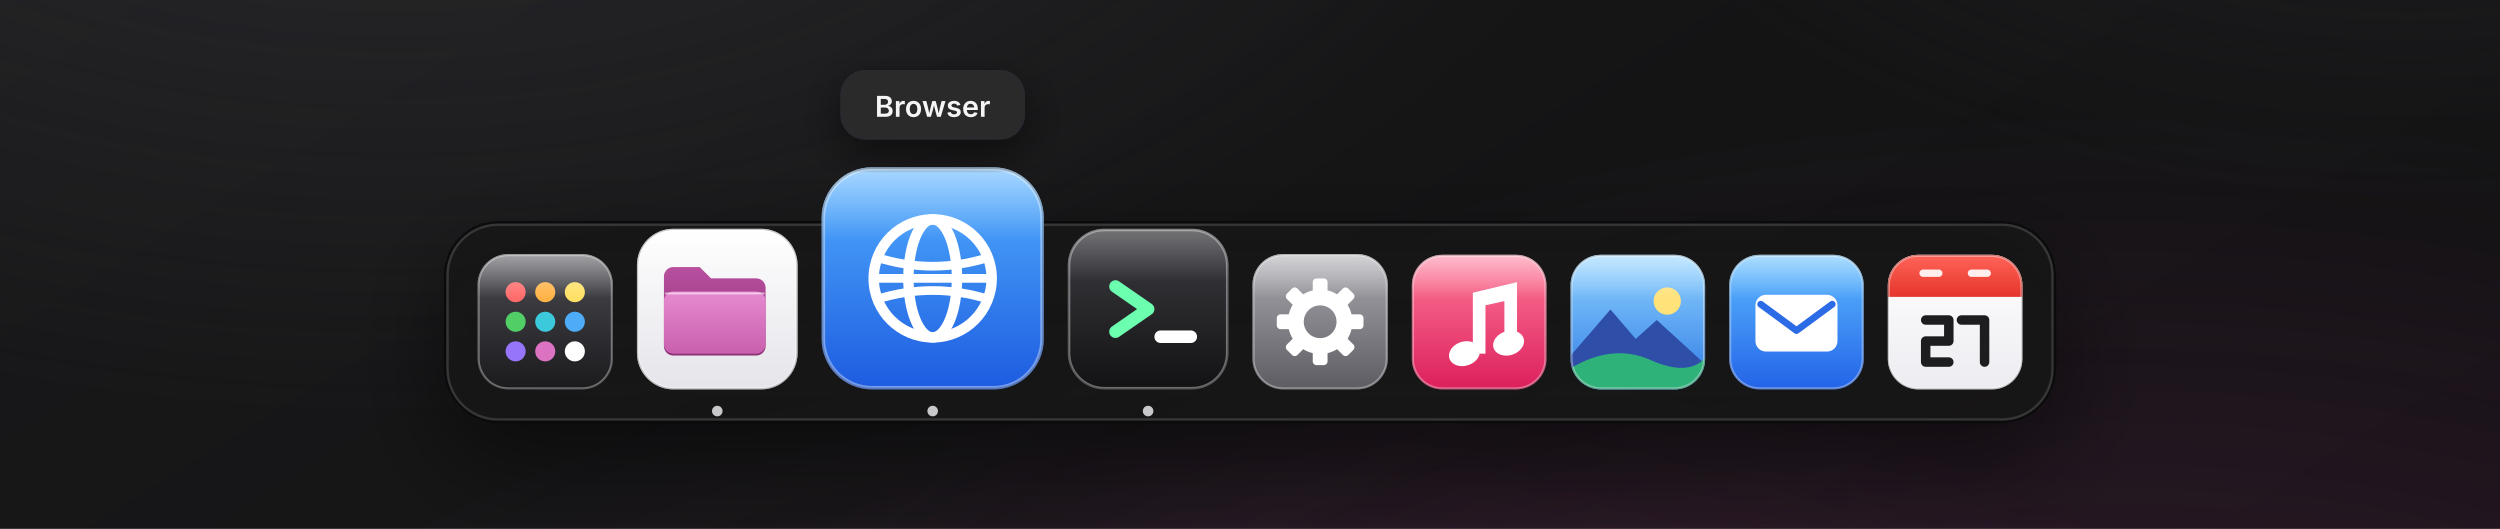
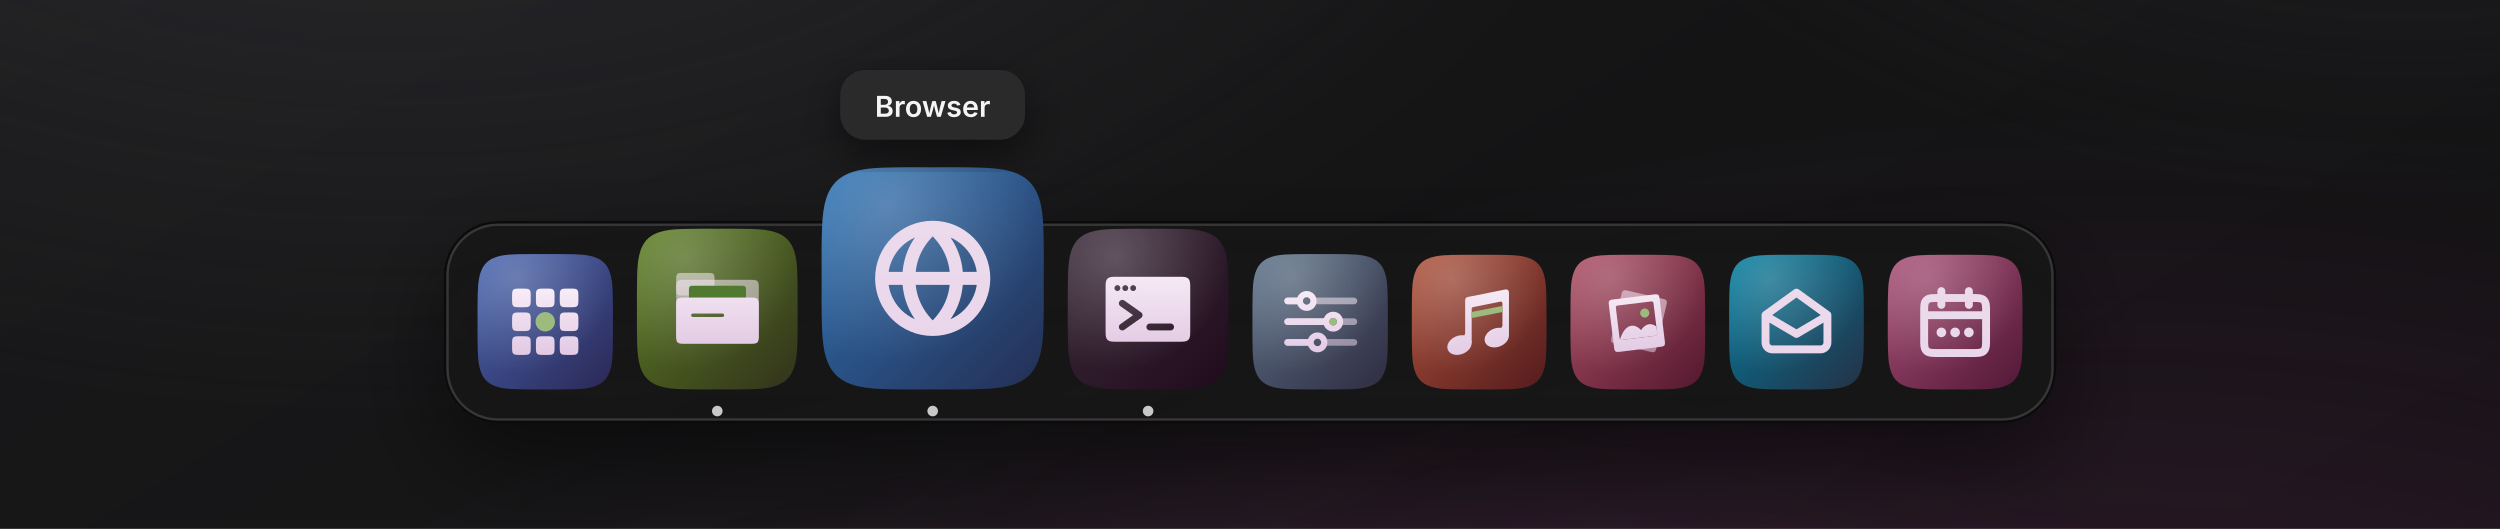
<svg xmlns="http://www.w3.org/2000/svg" width="1040" height="220" viewBox="0 0 1040 220" font-family="Inter, 'Segoe UI', system-ui, sans-serif">
  <defs>
    <filter id="e1" x="-40%" y="-40%" width="180%" height="190%">
      <feDropShadow dx="0" dy="1" stdDeviation="1.5" flood-color="#000000" flood-opacity="0.4" />
    </filter>
    <filter id="e2" x="-40%" y="-40%" width="180%" height="190%">
      <feDropShadow dx="0" dy="6" stdDeviation="9" flood-color="#000000" flood-opacity="0.5" />
    </filter>
    <filter id="e3" x="-40%" y="-40%" width="180%" height="190%">
      <feDropShadow dx="0" dy="16" stdDeviation="20" flood-color="#000000" flood-opacity="0.6" />
    </filter>
    <clipPath id="all">
      <rect width="1040" height="220" rx="0" />
    </clipPath>
  </defs>
  <svg x="0" y="0" width="1040" height="220" viewBox="0 0 1920 1200" preserveAspectRatio="xMidYMid slice">
    <defs>
      <linearGradient id="i1base" x1="0" y1="0" x2="1" y2="1">
        <stop offset="0" stop-color="#1B1B1D" />
        <stop offset="0.55" stop-color="#141415" />
        <stop offset="1" stop-color="#0F0F10" />
      </linearGradient>
      <radialGradient id="i1a" cx="0.16" cy="0.08" r="0.52">
        <stop offset="0" stop-color="#3A3A3F" stop-opacity="0.6" />
        <stop offset="1" stop-color="#3A3A3F" stop-opacity="0" />
      </radialGradient>
      <radialGradient id="i1b" cx="0.84" cy="1.02" r="0.62">
        <stop offset="0" stop-color="#8C3274" stop-opacity="0.34" />
        <stop offset="1" stop-color="#8C3274" stop-opacity="0" />
      </radialGradient>
      <radialGradient id="i1c" cx="0.5" cy="1.06" r="0.52">
        <stop offset="0" stop-color="#B84F9F" stop-opacity="0.18" />
        <stop offset="1" stop-color="#B84F9F" stop-opacity="0" />
      </radialGradient>
      <radialGradient id="i1d" cx="0.96" cy="0.1" r="0.36">
        <stop offset="0" stop-color="#2A2A2E" stop-opacity="0.7" />
        <stop offset="1" stop-color="#2A2A2E" stop-opacity="0" />
      </radialGradient>
    </defs>
    <rect width="1920" height="1200" fill="url(#i1base)" />
    <rect width="1920" height="1200" fill="url(#i1a)" />
    <rect width="1920" height="1200" fill="url(#i1b)" />
    <rect width="1920" height="1200" fill="url(#i1c)" />
    <rect width="1920" height="1200" fill="url(#i1d)" />
  </svg>
  <g filter="url(#e3)">
    <rect x="184.67" y="92" width="670.66" height="84" rx="22" fill="#1A1A1B" fill-opacity="0.8" />
  </g>
  <rect x="185.17" y="92.5" width="669.66" height="83" rx="22" fill="none" stroke="#000000" stroke-width="1" stroke-opacity="0.5" />
  <rect x="186.17" y="93.5" width="667.66" height="81" rx="21" fill="none" stroke="#FFFFFF" stroke-width="1" stroke-opacity="0.14" />
-   <svg x="198.67" y="105.7" width="56.3" height="56.3" viewBox="0 0 128 128">
-     <defs>
-       <linearGradient id="i2g" x1="0" y1="0" x2="0" y2="1">
-         <stop offset="0" stop-color="#4a4a50" />
-         <stop offset="1" stop-color="#1b1b1e" />
-       </linearGradient>
-       <linearGradient id="i2gl" x1="0" y1="0" x2="0" y2="1">
-         <stop offset="0" stop-color="#fff" stop-opacity="0.5" />
-         <stop offset="0.55" stop-color="#fff" stop-opacity="0" />
-       </linearGradient>
-       <clipPath id="i2c">
-         <rect width="128" height="128" rx="29" />
-       </clipPath>
-     </defs>
-     <rect width="128" height="128" rx="29" fill="url(#i2g)" />
-     <g clip-path="url(#i2c)">
-       <circle cx="36" cy="36" r="9.5" fill="#ff6b6b" />
-       <circle cx="64" cy="36" r="9.5" fill="#ffb347" />
-       <circle cx="92" cy="36" r="9.5" fill="#ffe066" />
-       <circle cx="36" cy="64" r="9.5" fill="#51cf66" />
-       <circle cx="64" cy="64" r="9.5" fill="#3bc9db" />
-       <circle cx="92" cy="64" r="9.5" fill="#4dabf7" />
-       <circle cx="36" cy="92" r="9.5" fill="#9775fa" />
-       <circle cx="64" cy="92" r="9.5" fill="#dc73c2" />
-       <circle cx="92" cy="92" r="9.5" fill="#ffffff" />
-       <rect width="128" height="76" fill="url(#i2gl)" />
-     </g>
-     <rect x="1" y="1" width="126" height="126" rx="28" fill="none" stroke="#fff" stroke-opacity=".38" stroke-width="2" />
-     <rect x=".5" y=".5" width="127" height="127" rx="28.5" fill="none" stroke="#000" stroke-opacity=".22" />
-   </svg>
-   <svg x="264.97" y="95.17" width="66.83" height="66.83" viewBox="0 0 128 128">
-     <defs>
-       <linearGradient id="i3g" x1="0" y1="0" x2="0" y2="1">
-         <stop offset="0" stop-color="#ffffff" />
-         <stop offset="1" stop-color="#e4e4ea" />
-       </linearGradient>
-       <linearGradient id="i3gl" x1="0" y1="0" x2="0" y2="1">
-         <stop offset="0" stop-color="#fff" stop-opacity="0.0" />
-         <stop offset="0.55" stop-color="#fff" stop-opacity="0" />
-       </linearGradient>
-       <clipPath id="i3c">
-         <rect width="128" height="128" rx="29" />
-       </clipPath>
-     </defs>
-     <rect width="128" height="128" rx="29" fill="url(#i3g)" />
-     <g clip-path="url(#i3c)">
-       <g transform="translate(14 17) scale(1.5)">
-         <defs>
-           <linearGradient id="i3fb" x1="0" y1="0" x2="0" y2="1">
-             <stop offset="0" stop-color="#b84f9f" />
-             <stop offset="1" stop-color="#8c3274" />
-           </linearGradient>
-           <linearGradient id="i3ff" x1="0" y1="0" x2="0" y2="1">
-             <stop offset="0" stop-color="#e58bd0" />
-             <stop offset="1" stop-color="#c95fae" />
-           </linearGradient>
-         </defs>
-         <path d="M5 14a5 5 0 0 1 5-5h14l6 6h24a5 5 0 0 1 5 5v31a5 5 0 0 1-5 5H10a5 5 0 0 1-5-5z" fill="url(#i3fb)" />
-         <rect x="5" y="22" width="54" height="33" rx="5" fill="url(#i3ff)" />
-         <rect x="5.5" y="22.5" width="53" height="1" fill="#fff" opacity=".55" />
-       </g>
-       <rect width="128" height="76" fill="url(#i3gl)" />
-     </g>
-     <rect x="1" y="1" width="126" height="126" rx="28" fill="none" stroke="#fff" stroke-opacity=".38" stroke-width="2" />
-     <rect x=".5" y=".5" width="127" height="127" rx="28.5" fill="none" stroke="#000" stroke-opacity=".22" />
+   <svg x="198.67" y="105.7" width="56.3" height="56.3" viewBox="0 0 1024 1024">
+     <defs>
+       <linearGradient id="i2launcher-bg" x1="0" y1="0" x2="1" y2="1">
+         <stop offset="0" stop-color="#4765B0" />
+         <stop offset="1" stop-color="#2B2856" />
+       </linearGradient>
+       <radialGradient id="i2launcher-hl" cx=".3" cy=".18" r=".7">
+         <stop offset="0" stop-color="#fff" stop-opacity="0.22" />
+         <stop offset="1" stop-color="#fff" stop-opacity="0" />
+       </radialGradient>
+       <linearGradient id="i2launcher-lg" gradientUnits="userSpaceOnUse" x1="0" y1="-110" x2="0" y2="110">
+         <stop offset="0" stop-color="#FBF3FA" />
+         <stop offset="1" stop-color="#DEC3E0" />
+       </linearGradient>
+     </defs>
+     <path d="M1024 512C1024 579.02 1025.04 646.18 1022.76 723.56C1020.48 800.95 1016.07 899.38 957.72 957.72C899.38 1016.07 800.95 1020.48 723.56 1022.76C646.18 1025.04 579.02 1024 512 1024C444.98 1024 377.82 1025.04 300.44 1022.76C223.05 1020.48 124.62 1016.07 66.28 957.72C7.93 899.38 3.52 800.95 1.24 723.56C-1.04 646.18 0 579.02 0 512C0 444.98 -1.04 377.82 1.24 300.44C3.52 223.05 7.93 124.62 66.28 66.28C124.62 7.93 223.05 3.52 300.44 1.24C377.82 -1.04 444.98 0 512 0C579.02 0 646.18 -1.04 723.56 1.24C800.95 3.52 899.38 7.93 957.72 66.28C1016.07 124.62 1020.48 223.05 1022.76 300.44C1025.04 377.82 1024 444.98 1024 512Z" fill="url(#i2launcher-bg)" />
+     <path d="M1024 512C1024 579.02 1025.04 646.18 1022.76 723.56C1020.48 800.95 1016.07 899.38 957.72 957.72C899.38 1016.07 800.95 1020.48 723.56 1022.76C646.18 1025.04 579.02 1024 512 1024C444.98 1024 377.82 1025.04 300.44 1022.76C223.05 1020.48 124.62 1016.07 66.28 957.72C7.93 899.38 3.52 800.95 1.24 723.56C-1.04 646.18 0 579.02 0 512C0 444.98 -1.04 377.82 1.24 300.44C3.52 223.05 7.93 124.62 66.28 66.28C124.62 7.93 223.05 3.52 300.44 1.24C377.82 -1.04 444.98 0 512 0C579.02 0 646.18 -1.04 723.56 1.24C800.95 3.52 899.38 7.93 957.72 66.28C1016.07 124.62 1020.48 223.05 1022.76 300.44C1025.04 377.82 1024 444.98 1024 512Z" fill="url(#i2launcher-hl)" />
+     <g>
+       <g transform="translate(512 512) scale(3.13636) translate(0 0)">
+         <path d="M-35 -57.5C-35 -54.55 -34.95 -51.6 -35.05 -48.2C-35.15 -44.8 -35.35 -40.48 -37.91 -37.91C-40.48 -35.35 -44.8 -35.15 -48.2 -35.05C-51.6 -34.95 -54.55 -35 -57.5 -35C-60.45 -35 -63.4 -34.95 -66.8 -35.05C-70.2 -35.15 -74.52 -35.35 -77.09 -37.91C-79.65 -40.48 -79.85 -44.8 -79.95 -48.2C-80.05 -51.6 -80 -54.55 -80 -57.5C-80 -60.45 -80.05 -63.4 -79.95 -66.8C-79.85 -70.2 -79.65 -74.52 -77.09 -77.09C-74.52 -79.65 -70.2 -79.85 -66.8 -79.95C-63.4 -80.05 -60.45 -80 -57.5 -80C-54.55 -80 -51.6 -80.05 -48.2 -79.95C-44.8 -79.85 -40.48 -79.65 -37.91 -77.09C-35.35 -74.52 -35.15 -70.2 -35.05 -66.8C-34.95 -63.4 -35 -60.45 -35 -57.5ZM22.5 -57.5C22.5 -54.55 22.55 -51.6 22.45 -48.2C22.35 -44.8 22.15 -40.48 19.59 -37.91C17.02 -35.35 12.7 -35.15 9.3 -35.05C5.9 -34.95 2.95 -35 0 -35C-2.95 -35 -5.9 -34.95 -9.3 -35.05C-12.7 -35.15 -17.02 -35.35 -19.59 -37.91C-22.15 -40.48 -22.35 -44.8 -22.45 -48.2C-22.55 -51.6 -22.5 -54.55 -22.5 -57.5C-22.5 -60.45 -22.55 -63.4 -22.45 -66.8C-22.35 -70.2 -22.15 -74.52 -19.59 -77.09C-17.02 -79.65 -12.7 -79.85 -9.3 -79.95C-5.9 -80.05 -2.95 -80 0 -80C2.95 -80 5.9 -80.05 9.3 -79.95C12.7 -79.85 17.02 -79.65 19.59 -77.09C22.15 -74.52 22.35 -70.2 22.45 -66.8C22.55 -63.4 22.5 -60.45 22.5 -57.5ZM80 -57.5C80 -54.55 80.05 -51.6 79.95 -48.2C79.85 -44.8 79.65 -40.48 77.09 -37.91C74.52 -35.35 70.2 -35.15 66.8 -35.05C63.4 -34.95 60.45 -35 57.5 -35C54.55 -35 51.6 -34.95 48.2 -35.05C44.8 -35.15 40.48 -35.35 37.91 -37.91C35.35 -40.48 35.15 -44.8 35.05 -48.2C34.95 -51.6 35 -54.55 35 -57.5C35 -60.45 34.95 -63.4 35.05 -66.8C35.15 -70.2 35.35 -74.52 37.91 -77.09C40.48 -79.65 44.8 -79.85 48.2 -79.95C51.6 -80.05 54.55 -80 57.5 -80C60.45 -80 63.4 -80.05 66.8 -79.95C70.2 -79.85 74.52 -79.65 77.09 -77.09C79.65 -74.52 79.85 -70.2 79.95 -66.8C80.05 -63.4 80 -60.45 80 -57.5ZM-35 0C-35 2.95 -34.95 5.9 -35.05 9.3C-35.15 12.7 -35.35 17.02 -37.91 19.59C-40.48 22.15 -44.8 22.35 -48.2 22.45C-51.6 22.55 -54.55 22.5 -57.5 22.5C-60.45 22.5 -63.4 22.55 -66.8 22.45C-70.2 22.35 -74.52 22.15 -77.09 19.59C-79.65 17.02 -79.85 12.7 -79.95 9.3C-80.05 5.9 -80 2.95 -80 0C-80 -2.95 -80.05 -5.9 -79.95 -9.3C-79.85 -12.7 -79.65 -17.02 -77.09 -19.59C-74.52 -22.15 -70.2 -22.35 -66.8 -22.45C-63.4 -22.55 -60.45 -22.5 -57.5 -22.5C-54.55 -22.5 -51.6 -22.55 -48.2 -22.45C-44.8 -22.35 -40.48 -22.15 -37.91 -19.59C-35.35 -17.02 -35.15 -12.7 -35.05 -9.3C-34.95 -5.9 -35 -2.95 -35 0ZM80 0C80 2.95 80.05 5.9 79.95 9.3C79.85 12.7 79.65 17.02 77.09 19.59C74.52 22.15 70.2 22.35 66.8 22.45C63.4 22.55 60.45 22.5 57.5 22.5C54.55 22.5 51.6 22.55 48.2 22.45C44.8 22.35 40.48 22.15 37.91 19.59C35.35 17.02 35.15 12.7 35.05 9.3C34.95 5.9 35 2.95 35 0C35 -2.95 34.95 -5.9 35.05 -9.3C35.15 -12.7 35.35 -17.02 37.91 -19.59C40.48 -22.15 44.8 -22.35 48.2 -22.45C51.6 -22.55 54.55 -22.5 57.5 -22.5C60.45 -22.5 63.4 -22.55 66.8 -22.45C70.2 -22.35 74.52 -22.15 77.09 -19.59C79.65 -17.02 79.85 -12.7 79.95 -9.3C80.05 -5.9 80 -2.95 80 0ZM-35 57.5C-35 60.45 -34.95 63.4 -35.05 66.8C-35.15 70.2 -35.35 74.52 -37.91 77.09C-40.48 79.65 -44.8 79.85 -48.2 79.95C-51.6 80.05 -54.55 80 -57.5 80C-60.45 80 -63.4 80.05 -66.8 79.95C-70.2 79.85 -74.52 79.65 -77.09 77.09C-79.65 74.52 -79.85 70.2 -79.95 66.8C-80.05 63.4 -80 60.45 -80 57.5C-80 54.55 -80.05 51.6 -79.95 48.2C-79.85 44.8 -79.65 40.48 -77.09 37.91C-74.52 35.35 -70.2 35.15 -66.8 35.05C-63.4 34.95 -60.45 35 -57.5 35C-54.55 35 -51.6 34.95 -48.2 35.05C-44.8 35.15 -40.48 35.35 -37.91 37.91C-35.35 40.48 -35.15 44.8 -35.05 48.2C-34.95 51.6 -35 54.55 -35 57.5ZM22.5 57.5C22.5 60.45 22.55 63.4 22.45 66.8C22.35 70.2 22.15 74.52 19.59 77.09C17.02 79.65 12.7 79.85 9.3 79.95C5.9 80.05 2.95 80 0 80C-2.95 80 -5.9 80.05 -9.3 79.95C-12.7 79.85 -17.02 79.65 -19.59 77.09C-22.15 74.52 -22.35 70.2 -22.45 66.8C-22.55 63.4 -22.5 60.45 -22.5 57.5C-22.5 54.55 -22.55 51.6 -22.45 48.2C-22.35 44.8 -22.15 40.48 -19.59 37.91C-17.02 35.35 -12.7 35.15 -9.3 35.05C-5.9 34.95 -2.95 35 0 35C2.95 35 5.9 34.95 9.3 35.05C12.7 35.15 17.02 35.35 19.59 37.91C22.15 40.48 22.35 44.8 22.45 48.2C22.55 51.6 22.5 54.55 22.5 57.5ZM80 57.5C80 60.45 80.05 63.4 79.95 66.8C79.85 70.2 79.65 74.52 77.09 77.09C74.52 79.65 70.2 79.85 66.8 79.95C63.4 80.05 60.45 80 57.5 80C54.55 80 51.6 80.05 48.2 79.95C44.8 79.85 40.48 79.65 37.91 77.09C35.35 74.52 35.15 70.2 35.05 66.8C34.95 63.4 35 60.45 35 57.5C35 54.55 34.95 51.6 35.05 48.2C35.15 44.8 35.35 40.48 37.91 37.91C40.48 35.35 44.8 35.15 48.2 35.05C51.6 34.95 54.55 35 57.5 35C60.45 35 63.4 34.95 66.8 35.05C70.2 35.15 74.52 35.35 77.09 37.91C79.65 40.48 79.85 44.8 79.95 48.2C80.05 51.6 80 54.55 80 57.5Z" fill="url(#i2launcher-lg)" />
+         <path d="M-23.4 0a23.4 23.4 0 1 0 46.8 0a23.4 23.4 0 1 0 -46.8 0Z" fill="#9DBB7E" />
+       </g>
+     </g>
+   </svg>
+   <svg x="264.97" y="95.17" width="66.83" height="66.83" viewBox="0 0 1024 1024">
+     <defs>
+       <linearGradient id="i3files-bg" x1="0" y1="0" x2="1" y2="1">
+         <stop offset="0" stop-color="#5C7F23" />
+         <stop offset="1" stop-color="#32321B" />
+       </linearGradient>
+       <radialGradient id="i3files-hl" cx=".3" cy=".18" r=".7">
+         <stop offset="0" stop-color="#fff" stop-opacity="0.22" />
+         <stop offset="1" stop-color="#fff" stop-opacity="0" />
+       </radialGradient>
+       <linearGradient id="i3files-lg" gradientUnits="userSpaceOnUse" x1="0" y1="-110" x2="0" y2="110">
+         <stop offset="0" stop-color="#FBF3FA" />
+         <stop offset="1" stop-color="#DEC3E0" />
+       </linearGradient>
+       <mask id="i3files-m1" maskUnits="userSpaceOnUse" x="-120" y="-120" width="240" height="240">
+         <rect x="-120" y="-120" width="240" height="240" fill="#fff" />
+         <path d="M-50 14L10 14" fill="none" stroke="#000" stroke-width="7" stroke-linecap="round" stroke-linejoin="round" />
+       </mask>
+     </defs>
+     <path d="M1024 512C1024 579.02 1025.04 646.18 1022.76 723.56C1020.48 800.95 1016.07 899.38 957.72 957.72C899.38 1016.07 800.95 1020.48 723.56 1022.76C646.18 1025.04 579.02 1024 512 1024C444.98 1024 377.82 1025.04 300.44 1022.76C223.05 1020.48 124.62 1016.07 66.28 957.72C7.93 899.38 3.52 800.95 1.24 723.56C-1.04 646.18 0 579.02 0 512C0 444.98 -1.04 377.82 1.24 300.44C3.52 223.05 7.93 124.62 66.28 66.28C124.62 7.93 223.05 3.52 300.44 1.24C377.82 -1.04 444.98 0 512 0C579.02 0 646.18 -1.04 723.56 1.24C800.95 3.52 899.38 7.93 957.72 66.28C1016.07 124.62 1020.48 223.05 1022.76 300.44C1025.04 377.82 1024 444.98 1024 512Z" fill="url(#i3files-bg)" />
+     <path d="M1024 512C1024 579.02 1025.04 646.18 1022.76 723.56C1020.48 800.95 1016.07 899.38 957.72 957.72C899.38 1016.07 800.95 1020.48 723.56 1022.76C646.18 1025.04 579.02 1024 512 1024C444.98 1024 377.82 1025.04 300.44 1022.76C223.05 1020.48 124.62 1016.07 66.28 957.72C7.93 899.38 3.52 800.95 1.24 723.56C-1.04 646.18 0 579.02 0 512C0 444.98 -1.04 377.82 1.24 300.44C3.52 223.05 7.93 124.62 66.28 66.28C124.62 7.93 223.05 3.52 300.44 1.24C377.82 -1.04 444.98 0 512 0C579.02 0 646.18 -1.04 723.56 1.24C800.95 3.52 899.38 7.93 957.72 66.28C1016.07 124.62 1020.48 223.05 1022.76 300.44C1025.04 377.82 1024 444.98 1024 512Z" fill="url(#i3files-hl)" />
+     <g>
+       <g transform="translate(512 512) scale(3.13636) translate(0.4 -1.5)">
+         <g mask="url(#i3files-m1)">
+           <g opacity="0.55">
+             <path d="M-70 -72H-20C-15.72 -72 -10.71 -72.25 -8.23 -69.77C-5.75 -67.29 -6 -62.28 -6 -58V-40C-6 -35.72 -5.75 -30.71 -8.23 -28.23C-10.71 -25.75 -15.72 -26 -20 -26H-70C-74.28 -26 -79.29 -25.75 -81.77 -28.23C-84.25 -30.71 -84 -35.72 -84 -40V-58C-84 -62.28 -84.25 -67.29 -81.77 -69.77C-79.29 -72.25 -74.28 -72 -70 -72Z" fill="url(#i3files-lg)" />
+           </g>
+           <g opacity="0.55">
+             <path d="M-66 -58H66C71.51 -58 77.95 -58.32 81.14 -55.14C84.32 -51.95 84 -45.51 84 -40V50C84 55.51 84.32 61.95 81.14 65.14C77.95 68.32 71.51 68 66 68H-66C-71.51 68 -77.95 68.32 -81.14 65.14C-84.32 61.95 -84 55.51 -84 50V-40C-84 -45.51 -84.32 -51.95 -81.14 -55.14C-77.95 -58.32 -71.51 -58 -66 -58Z" fill="url(#i3files-lg)" />
+           </g>
+           <path d="M-48 -46H48C51.06 -46 54.64 -46.18 56.41 -44.41C58.18 -42.64 58 -39.06 58 -36V18C58 21.06 58.18 24.64 56.41 26.41C54.64 28.18 51.06 28 48 28H-48C-51.06 28 -54.64 28.18 -56.41 26.41C-58.18 24.64 -58 21.06 -58 18V-36C-58 -39.06 -58.18 -42.64 -56.41 -44.41C-54.64 -46.18 -51.06 -46 -48 -46Z" fill="#4F7A2F" />
+           <path d="M-66 -22H66C71.51 -22 77.95 -22.32 81.14 -19.14C84.32 -15.95 84 -9.51 84 -4V54C84 59.51 84.32 65.95 81.14 69.14C77.95 72.32 71.51 72 66 72H-66C-71.51 72 -77.95 72.32 -81.14 69.14C-84.32 65.95 -84 59.51 -84 54V-4C-84 -9.51 -84.32 -15.95 -81.14 -19.14C-77.95 -22.32 -71.51 -22 -66 -22Z" fill="url(#i3files-lg)" />
+         </g>
+       </g>
+     </g>
  </svg>
  <circle cx="298.39" cy="171" r="2.2" fill="#F5F5F7" fill-opacity="0.8" />
-   <svg x="341.8" y="69.6" width="92.4" height="92.4" viewBox="0 0 128 128">
-     <defs>
-       <linearGradient id="i4g" x1="0" y1="0" x2="0" y2="1">
-         <stop offset="0" stop-color="#52b0ff" />
-         <stop offset="1" stop-color="#1d5be0" />
-       </linearGradient>
-       <linearGradient id="i4gl" x1="0" y1="0" x2="0" y2="1">
-         <stop offset="0" stop-color="#fff" stop-opacity="0.5" />
-         <stop offset="0.55" stop-color="#fff" stop-opacity="0" />
-       </linearGradient>
-       <clipPath id="i4c">
-         <rect width="128" height="128" rx="29" />
-       </clipPath>
-     </defs>
-     <rect width="128" height="128" rx="29" fill="url(#i4g)" />
-     <g clip-path="url(#i4c)">
-       <g fill="none" stroke="#fff" stroke-width="6" stroke-linecap="round">
-         <circle cx="64" cy="64" r="34" />
-         <ellipse cx="64" cy="64" rx="14" ry="34" />
-         <path d="M32 52 Q64 62 96 52 M32 76 Q64 66 96 76 M30 64 H98" stroke-width="5" />
-       </g>
-       <rect width="128" height="76" fill="url(#i4gl)" />
-     </g>
-     <rect x="1" y="1" width="126" height="126" rx="28" fill="none" stroke="#fff" stroke-opacity=".38" stroke-width="2" />
-     <rect x=".5" y=".5" width="127" height="127" rx="28.5" fill="none" stroke="#000" stroke-opacity=".22" />
+   <svg x="341.8" y="69.6" width="92.4" height="92.4" viewBox="0 0 1024 1024">
+     <defs>
+       <linearGradient id="i4applications-internet-bg" x1="0" y1="0" x2="1" y2="1">
+         <stop offset="0" stop-color="#2E75B7" />
+         <stop offset="1" stop-color="#242E53" />
+       </linearGradient>
+       <radialGradient id="i4applications-internet-hl" cx=".3" cy=".18" r=".7">
+         <stop offset="0" stop-color="#fff" stop-opacity="0.22" />
+         <stop offset="1" stop-color="#fff" stop-opacity="0" />
+       </radialGradient>
+       <linearGradient id="i4applications-internet-lg" gradientUnits="userSpaceOnUse" x1="0" y1="-110" x2="0" y2="110">
+         <stop offset="0" stop-color="#FBF3FA" />
+         <stop offset="1" stop-color="#DEC3E0" />
+       </linearGradient>
+     </defs>
+     <path d="M1024 512C1024 579.02 1025.04 646.18 1022.76 723.56C1020.48 800.95 1016.07 899.38 957.72 957.72C899.38 1016.07 800.95 1020.48 723.56 1022.76C646.18 1025.04 579.02 1024 512 1024C444.98 1024 377.82 1025.04 300.44 1022.76C223.05 1020.48 124.62 1016.07 66.28 957.72C7.93 899.38 3.52 800.95 1.24 723.56C-1.04 646.18 0 579.02 0 512C0 444.98 -1.04 377.82 1.24 300.44C3.52 223.05 7.93 124.62 66.28 66.28C124.62 7.93 223.05 3.52 300.44 1.24C377.82 -1.04 444.98 0 512 0C579.02 0 646.18 -1.04 723.56 1.24C800.95 3.52 899.38 7.93 957.72 66.28C1016.07 124.62 1020.48 223.05 1022.76 300.44C1025.04 377.82 1024 444.98 1024 512Z" fill="url(#i4applications-internet-bg)" />
+     <path d="M1024 512C1024 579.02 1025.04 646.18 1022.76 723.56C1020.48 800.95 1016.07 899.38 957.72 957.72C899.38 1016.07 800.95 1020.48 723.56 1022.76C646.18 1025.04 579.02 1024 512 1024C444.98 1024 377.82 1025.04 300.44 1022.76C223.05 1020.48 124.62 1016.07 66.28 957.72C7.93 899.38 3.52 800.95 1.24 723.56C-1.04 646.18 0 579.02 0 512C0 444.98 -1.04 377.82 1.24 300.44C3.52 223.05 7.93 124.62 66.28 66.28C124.62 7.93 223.05 3.52 300.44 1.24C377.82 -1.04 444.98 0 512 0C579.02 0 646.18 -1.04 723.56 1.24C800.95 3.52 899.38 7.93 957.72 66.28C1016.07 124.62 1020.48 223.05 1022.76 300.44C1025.04 377.82 1024 444.98 1024 512Z" fill="url(#i4applications-internet-hl)" />
+     <g>
+       <g transform="translate(512 512) scale(3.13909) translate(0 0)">
+         <path d="M3 12a9 9 0 1 0 18 0a9 9 0 1 0 -18 0ZM3 12L21 12M12 3c2.800 2.500 4.200 5.500 4.200 9s-1.400 6.500-4.200 9c-2.800-2.500-4.200-5.500-4.200-9S9.200 5.500 12 3Z" fill="none" stroke="url(#i4applications-internet-lg)" stroke-width="2.3" stroke-linecap="round" stroke-linejoin="round" transform="scale(8.3333) translate(-12 -12)" />
+       </g>
+     </g>
  </svg>
  <circle cx="388" cy="171" r="2.2" fill="#F5F5F7" fill-opacity="0.8" />
  <g filter="url(#e2)">
    <rect x="350.1" y="29.6" width="75.8" height="28" rx="10" fill="#29292B" stroke="#2C2C2E" stroke-width="1" />
  </g>
  <text x="388" y="48.6" font-size="12" font-weight="600" fill="#F5F5F7" text-anchor="middle">Browser</text>
-   <svg x="444.2" y="95.17" width="66.83" height="66.83" viewBox="0 0 128 128">
-     <defs>
-       <linearGradient id="i5g" x1="0" y1="0" x2="0" y2="1">
-         <stop offset="0" stop-color="#3e3e43" />
-         <stop offset="1" stop-color="#121214" />
-       </linearGradient>
-       <linearGradient id="i5gl" x1="0" y1="0" x2="0" y2="1">
-         <stop offset="0" stop-color="#fff" stop-opacity="0.28" />
-         <stop offset="0.55" stop-color="#fff" stop-opacity="0" />
-       </linearGradient>
-       <clipPath id="i5c">
-         <rect width="128" height="128" rx="29" />
-       </clipPath>
-     </defs>
-     <rect width="128" height="128" rx="29" fill="url(#i5g)" />
-     <g clip-path="url(#i5c)">
-       <path d="M38 46 L64 64 L38 82" fill="none" stroke="#6dffb0" stroke-width="10" stroke-linecap="round" stroke-linejoin="round" />
-       <path d="M74 86 H98" stroke="#fff" stroke-width="10" stroke-linecap="round" />
-       <rect width="128" height="76" fill="url(#i5gl)" />
-     </g>
-     <rect x="1" y="1" width="126" height="126" rx="28" fill="none" stroke="#fff" stroke-opacity=".38" stroke-width="2" />
-     <rect x=".5" y=".5" width="127" height="127" rx="28.5" fill="none" stroke="#000" stroke-opacity=".22" />
+   <svg x="444.2" y="95.17" width="66.83" height="66.83" viewBox="0 0 1024 1024">
+     <defs>
+       <linearGradient id="i5terminal-bg" x1="0" y1="0" x2="1" y2="1">
+         <stop offset="0" stop-color="#3B2A39" />
+         <stop offset="1" stop-color="#200B1C" />
+       </linearGradient>
+       <radialGradient id="i5terminal-hl" cx=".3" cy=".18" r=".7">
+         <stop offset="0" stop-color="#fff" stop-opacity="0.22" />
+         <stop offset="1" stop-color="#fff" stop-opacity="0" />
+       </radialGradient>
+       <linearGradient id="i5terminal-lg" gradientUnits="userSpaceOnUse" x1="0" y1="-110" x2="0" y2="110">
+         <stop offset="0" stop-color="#FBF3FA" />
+         <stop offset="1" stop-color="#DEC3E0" />
+       </linearGradient>
+       <mask id="i5terminal-m1" maskUnits="userSpaceOnUse" x="-120" y="-120" width="240" height="240">
+         <rect x="-120" y="-120" width="240" height="240" fill="#fff" />
+         <path d="M-68 -43a6 6 0 1 0 12 0a6 6 0 1 0 -12 0Z" fill="#000" />
+         <path d="M-52 -43a6 6 0 1 0 12 0a6 6 0 1 0 -12 0Z" fill="#000" />
+         <path d="M-36 -43a6 6 0 1 0 12 0a6 6 0 1 0 -12 0Z" fill="#000" />
+         <path d="M-52 -12L-18 12L-52 36" fill="none" stroke="#000" stroke-width="14" stroke-linecap="round" stroke-linejoin="round" />
+         <path d="M4 36L46 36" fill="none" stroke="#000" stroke-width="14" stroke-linecap="round" stroke-linejoin="round" />
+       </mask>
+     </defs>
+     <path d="M1024 512C1024 579.02 1025.04 646.18 1022.76 723.56C1020.48 800.95 1016.07 899.38 957.72 957.72C899.38 1016.07 800.95 1020.48 723.56 1022.76C646.18 1025.04 579.02 1024 512 1024C444.98 1024 377.82 1025.04 300.44 1022.76C223.05 1020.48 124.62 1016.07 66.28 957.72C7.93 899.38 3.52 800.95 1.24 723.56C-1.04 646.18 0 579.02 0 512C0 444.98 -1.04 377.82 1.24 300.44C3.52 223.05 7.93 124.62 66.28 66.28C124.62 7.93 223.05 3.52 300.44 1.24C377.82 -1.04 444.98 0 512 0C579.02 0 646.18 -1.04 723.56 1.24C800.95 3.52 899.38 7.93 957.72 66.28C1016.07 124.62 1020.48 223.05 1022.76 300.44C1025.04 377.82 1024 444.98 1024 512Z" fill="url(#i5terminal-bg)" />
+     <path d="M1024 512C1024 579.02 1025.04 646.18 1022.76 723.56C1020.48 800.95 1016.07 899.38 957.72 957.72C899.38 1016.07 800.95 1020.48 723.56 1022.76C646.18 1025.04 579.02 1024 512 1024C444.98 1024 377.82 1025.04 300.44 1022.76C223.05 1020.48 124.62 1016.07 66.28 957.72C7.93 899.38 3.52 800.95 1.24 723.56C-1.04 646.18 0 579.02 0 512C0 444.98 -1.04 377.82 1.24 300.44C3.52 223.05 7.93 124.62 66.28 66.28C124.62 7.93 223.05 3.52 300.44 1.24C377.82 -1.04 444.98 0 512 0C579.02 0 646.18 -1.04 723.56 1.24C800.95 3.52 899.38 7.93 957.72 66.28C1016.07 124.62 1020.48 223.05 1022.76 300.44C1025.04 377.82 1024 444.98 1024 512Z" fill="url(#i5terminal-hl)" />
+     <g>
+       <g transform="translate(512 512) scale(3.13636) translate(-0.4 0.3)">
+         <g mask="url(#i5terminal-m1)">
+           <path d="M-62 -66H62C69.34 -66 77.93 -66.43 82.18 -62.18C86.43 -57.93 86 -49.34 86 -42V42C86 49.34 86.43 57.93 82.18 62.18C77.93 66.43 69.34 66 62 66H-62C-69.34 66 -77.93 66.43 -82.18 62.18C-86.43 57.93 -86 49.34 -86 42V-42C-86 -49.34 -86.43 -57.93 -82.18 -62.18C-77.93 -66.43 -69.34 -66 -62 -66Z" fill="url(#i5terminal-lg)" />
+         </g>
+       </g>
+     </g>
  </svg>
  <circle cx="477.61" cy="171" r="2.2" fill="#F5F5F7" fill-opacity="0.8" />
-   <svg x="521.03" y="105.7" width="56.3" height="56.3" viewBox="0 0 128 128">
-     <defs>
-       <linearGradient id="i6g" x1="0" y1="0" x2="0" y2="1">
-         <stop offset="0" stop-color="#aaaab0" />
-         <stop offset="1" stop-color="#5c5c62" />
-       </linearGradient>
-       <linearGradient id="i6gl" x1="0" y1="0" x2="0" y2="1">
-         <stop offset="0" stop-color="#fff" stop-opacity="0.5" />
-         <stop offset="0.55" stop-color="#fff" stop-opacity="0" />
-       </linearGradient>
-       <clipPath id="i6c">
-         <rect width="128" height="128" rx="29" />
-       </clipPath>
-     </defs>
-     <rect width="128" height="128" rx="29" fill="url(#i6g)" />
-     <g clip-path="url(#i6c)">
-       <g transform="translate(64 64)" fill="#fff">
-         <circle r="23" fill="none" stroke="#fff" stroke-width="15" />
-         <rect x="-7" y="-41" width="14" height="17" rx="3.5" transform="rotate(0)" />
-         <rect x="-7" y="-41" width="14" height="17" rx="3.5" transform="rotate(45)" />
-         <rect x="-7" y="-41" width="14" height="17" rx="3.5" transform="rotate(90)" />
-         <rect x="-7" y="-41" width="14" height="17" rx="3.5" transform="rotate(135)" />
-         <rect x="-7" y="-41" width="14" height="17" rx="3.5" transform="rotate(180)" />
-         <rect x="-7" y="-41" width="14" height="17" rx="3.5" transform="rotate(225)" />
-         <rect x="-7" y="-41" width="14" height="17" rx="3.5" transform="rotate(270)" />
-         <rect x="-7" y="-41" width="14" height="17" rx="3.5" transform="rotate(315)" />
-       </g>
-       <rect width="128" height="76" fill="url(#i6gl)" />
-     </g>
-     <rect x="1" y="1" width="126" height="126" rx="28" fill="none" stroke="#fff" stroke-opacity=".38" stroke-width="2" />
-     <rect x=".5" y=".5" width="127" height="127" rx="28.5" fill="none" stroke="#000" stroke-opacity=".22" />
-   </svg>
-   <svg x="587.33" y="106" width="56" height="56" viewBox="0 0 128 128">
-     <defs>
-       <linearGradient id="i7g" x1="0" y1="0" x2="0" y2="1">
-         <stop offset="0" stop-color="#ff7a98" />
-         <stop offset="1" stop-color="#dc1f5c" />
-       </linearGradient>
-       <linearGradient id="i7gl" x1="0" y1="0" x2="0" y2="1">
-         <stop offset="0" stop-color="#fff" stop-opacity="0.5" />
-         <stop offset="0.55" stop-color="#fff" stop-opacity="0" />
-       </linearGradient>
-       <clipPath id="i7c">
-         <rect width="128" height="128" rx="29" />
-       </clipPath>
-     </defs>
-     <rect width="128" height="128" rx="29" fill="url(#i7g)" />
-     <g clip-path="url(#i7c)">
-       <g fill="#fff">
-         <path d="M58 36 L100 26 V84 H88 V44 L70 48 V94 H58 Z" />
-         <ellipse cx="50" cy="94" rx="15" ry="11.5" transform="rotate(-18 50 94)" />
-         <ellipse cx="92" cy="84" rx="15" ry="11.5" transform="rotate(-18 92 84)" />
-       </g>
-       <rect width="128" height="76" fill="url(#i7gl)" />
-     </g>
-     <rect x="1" y="1" width="126" height="126" rx="28" fill="none" stroke="#fff" stroke-opacity=".38" stroke-width="2" />
-     <rect x=".5" y=".5" width="127" height="127" rx="28.5" fill="none" stroke="#000" stroke-opacity=".22" />
-   </svg>
-   <svg x="653.33" y="106" width="56" height="56" viewBox="0 0 128 128">
-     <defs>
-       <linearGradient id="i8g" x1="0" y1="0" x2="0" y2="1">
-         <stop offset="0" stop-color="#8fd3ff" />
-         <stop offset="1" stop-color="#2f7be6" />
-       </linearGradient>
-       <linearGradient id="i8gl" x1="0" y1="0" x2="0" y2="1">
-         <stop offset="0" stop-color="#fff" stop-opacity="0.5" />
-         <stop offset="0.55" stop-color="#fff" stop-opacity="0" />
-       </linearGradient>
-       <clipPath id="i8c">
-         <rect width="128" height="128" rx="29" />
-       </clipPath>
-     </defs>
-     <rect width="128" height="128" rx="29" fill="url(#i8g)" />
-     <g clip-path="url(#i8c)">
-       <circle cx="92" cy="44" r="13" fill="#ffe27a" />
-       <path d="M0 96 L38 52 L62 80 L82 62 L128 104 V128 H0 Z" fill="#2f4ea8" />
-       <path d="M0 108 Q40 84 76 100 T128 98 V128 H0 Z" fill="#2fb27a" />
-       <rect width="128" height="76" fill="url(#i8gl)" />
-     </g>
-     <rect x="1" y="1" width="126" height="126" rx="28" fill="none" stroke="#fff" stroke-opacity=".38" stroke-width="2" />
-     <rect x=".5" y=".5" width="127" height="127" rx="28.5" fill="none" stroke="#000" stroke-opacity=".22" />
-   </svg>
-   <svg x="719.33" y="106" width="56" height="56" viewBox="0 0 128 128">
-     <defs>
-       <linearGradient id="i9g" x1="0" y1="0" x2="0" y2="1">
-         <stop offset="0" stop-color="#5cbcff" />
-         <stop offset="1" stop-color="#2363e8" />
-       </linearGradient>
-       <linearGradient id="i9gl" x1="0" y1="0" x2="0" y2="1">
-         <stop offset="0" stop-color="#fff" stop-opacity="0.5" />
-         <stop offset="0.55" stop-color="#fff" stop-opacity="0" />
-       </linearGradient>
-       <clipPath id="i9c">
-         <rect width="128" height="128" rx="29" />
-       </clipPath>
-     </defs>
-     <rect width="128" height="128" rx="29" fill="url(#i9g)" />
-     <g clip-path="url(#i9c)">
-       <rect x="25" y="38" width="78" height="54" rx="10" fill="#fff" />
-       <path d="M30 47 L64 72 L98 47" fill="none" stroke="#2c6be6" stroke-width="6.5" stroke-linecap="round" stroke-linejoin="round" />
-       <rect width="128" height="76" fill="url(#i9gl)" />
-     </g>
-     <rect x="1" y="1" width="126" height="126" rx="28" fill="none" stroke="#fff" stroke-opacity=".38" stroke-width="2" />
-     <rect x=".5" y=".5" width="127" height="127" rx="28.5" fill="none" stroke="#000" stroke-opacity=".22" />
-   </svg>
-   <svg x="785.33" y="106" width="56" height="56" viewBox="0 0 128 128">
-     <defs>
-       <linearGradient id="i10g" x1="0" y1="0" x2="0" y2="1">
-         <stop offset="0" stop-color="#ffffff" />
-         <stop offset="1" stop-color="#ececf1" />
-       </linearGradient>
-       <linearGradient id="i10gl" x1="0" y1="0" x2="0" y2="1">
-         <stop offset="0" stop-color="#fff" stop-opacity="0.0" />
-         <stop offset="0.55" stop-color="#fff" stop-opacity="0" />
-       </linearGradient>
-       <clipPath id="i10c">
-         <rect width="128" height="128" rx="29" />
-       </clipPath>
-       <linearGradient id="i10rd" x1="0" y1="0" x2="0" y2="1">
-         <stop offset="0" stop-color="#ff6459" />
-         <stop offset="1" stop-color="#e5352b" />
-       </linearGradient>
-     </defs>
-     <rect width="128" height="128" rx="29" fill="url(#i10g)" />
-     <g clip-path="url(#i10c)">
-       <rect width="128" height="40" fill="url(#i10rd)" />
-       <rect x="30" y="14" width="22" height="7" rx="3.5" fill="#fff" opacity=".9" />
-       <rect x="76" y="14" width="22" height="7" rx="3.5" fill="#fff" opacity=".9" />
-       <path d="M36 62 h22 v20.0 h-22 v20.0 h22" fill="none" stroke="#1d1d1f" stroke-width="9" stroke-linecap="round" stroke-linejoin="round" />
-       <path d="M70 62 h22 v40" fill="none" stroke="#1d1d1f" stroke-width="9" stroke-linecap="round" stroke-linejoin="round" />
-       <rect width="128" height="76" fill="url(#i10gl)" />
-     </g>
-     <rect x="1" y="1" width="126" height="126" rx="28" fill="none" stroke="#fff" stroke-opacity=".38" stroke-width="2" />
-     <rect x=".5" y=".5" width="127" height="127" rx="28.5" fill="none" stroke="#000" stroke-opacity=".22" />
+   <svg x="521.03" y="105.7" width="56.3" height="56.3" viewBox="0 0 1024 1024">
+     <defs>
+       <linearGradient id="i6settings-bg" x1="0" y1="0" x2="1" y2="1">
+         <stop offset="0" stop-color="#5B7188" />
+         <stop offset="1" stop-color="#2F2C41" />
+       </linearGradient>
+       <radialGradient id="i6settings-hl" cx=".3" cy=".18" r=".7">
+         <stop offset="0" stop-color="#fff" stop-opacity="0.22" />
+         <stop offset="1" stop-color="#fff" stop-opacity="0" />
+       </radialGradient>
+       <linearGradient id="i6settings-lg" gradientUnits="userSpaceOnUse" x1="0" y1="-110" x2="0" y2="110">
+         <stop offset="0" stop-color="#FBF3FA" />
+         <stop offset="1" stop-color="#DEC3E0" />
+       </linearGradient>
+       <mask id="i6settings-m1" maskUnits="userSpaceOnUse" x="-120" y="-120" width="240" height="240">
+         <rect x="-120" y="-120" width="240" height="240" fill="#fff" />
+         <path d="M-43 -50a9 9 0 1 0 18 0a9 9 0 1 0 -18 0Z" fill="#000" />
+         <path d="M21 0a9 9 0 1 0 18 0a9 9 0 1 0 -18 0Z" fill="#000" />
+         <path d="M-17 50a9 9 0 1 0 18 0a9 9 0 1 0 -18 0Z" fill="#000" />
+       </mask>
+     </defs>
+     <path d="M1024 512C1024 579.02 1025.04 646.18 1022.76 723.56C1020.48 800.95 1016.07 899.38 957.72 957.72C899.38 1016.07 800.95 1020.48 723.56 1022.76C646.18 1025.04 579.02 1024 512 1024C444.98 1024 377.82 1025.04 300.44 1022.76C223.05 1020.48 124.62 1016.07 66.28 957.72C7.93 899.38 3.52 800.95 1.24 723.56C-1.04 646.18 0 579.02 0 512C0 444.98 -1.04 377.82 1.24 300.44C3.52 223.05 7.93 124.62 66.28 66.28C124.62 7.93 223.05 3.52 300.44 1.24C377.82 -1.04 444.98 0 512 0C579.02 0 646.18 -1.04 723.56 1.24C800.95 3.52 899.38 7.93 957.72 66.28C1016.07 124.62 1020.48 223.05 1022.76 300.44C1025.04 377.82 1024 444.98 1024 512Z" fill="url(#i6settings-bg)" />
+     <path d="M1024 512C1024 579.02 1025.04 646.18 1022.76 723.56C1020.48 800.95 1016.07 899.38 957.72 957.72C899.38 1016.07 800.95 1020.48 723.56 1022.76C646.18 1025.04 579.02 1024 512 1024C444.98 1024 377.82 1025.04 300.44 1022.76C223.05 1020.48 124.62 1016.07 66.28 957.72C7.93 899.38 3.52 800.95 1.24 723.56C-1.04 646.18 0 579.02 0 512C0 444.98 -1.04 377.82 1.24 300.44C3.52 223.05 7.93 124.62 66.28 66.28C124.62 7.93 223.05 3.52 300.44 1.24C377.82 -1.04 444.98 0 512 0C579.02 0 646.18 -1.04 723.56 1.24C800.95 3.52 899.38 7.93 957.72 66.28C1016.07 124.62 1020.48 223.05 1022.76 300.44C1025.04 377.82 1024 444.98 1024 512Z" fill="url(#i6settings-hl)" />
+     <g>
+       <g transform="translate(512 512) scale(3.13636) translate(1.5 -0.2)">
+         <g mask="url(#i6settings-m1)">
+           <g opacity="0.55">
+             <path d="M-80 -50L80 -50" fill="none" stroke="url(#i6settings-lg)" stroke-width="16" stroke-linecap="round" stroke-linejoin="round" />
+           </g>
+           <g opacity="0.55">
+             <path d="M-80 0L80 0" fill="none" stroke="url(#i6settings-lg)" stroke-width="16" stroke-linecap="round" stroke-linejoin="round" />
+           </g>
+           <g opacity="0.55">
+             <path d="M-80 50L80 50" fill="none" stroke="url(#i6settings-lg)" stroke-width="16" stroke-linecap="round" stroke-linejoin="round" />
+           </g>
+           <path d="M-80 -50L-34 -50" fill="none" stroke="url(#i6settings-lg)" stroke-width="16" stroke-linecap="round" stroke-linejoin="round" />
+           <path d="M-80 0L30 0" fill="none" stroke="url(#i6settings-lg)" stroke-width="16" stroke-linecap="round" stroke-linejoin="round" />
+           <path d="M-80 50L-8 50" fill="none" stroke="url(#i6settings-lg)" stroke-width="16" stroke-linecap="round" stroke-linejoin="round" />
+           <path d="M-58 -50a24 24 0 1 0 48 0a24 24 0 1 0 -48 0Z" fill="url(#i6settings-lg)" />
+           <path d="M6 0a24 24 0 1 0 48 0a24 24 0 1 0 -48 0Z" fill="url(#i6settings-lg)" />
+           <path d="M-32 50a24 24 0 1 0 48 0a24 24 0 1 0 -48 0Z" fill="url(#i6settings-lg)" />
+         </g>
+         <path d="M21 0a9 9 0 1 0 18 0a9 9 0 1 0 -18 0Z" fill="#9DBB7E" />
+       </g>
+     </g>
+   </svg>
+   <svg x="587.33" y="106" width="56" height="56" viewBox="0 0 1024 1024">
+     <defs>
+       <linearGradient id="i7music-bg" x1="0" y1="0" x2="1" y2="1">
+         <stop offset="0" stop-color="#AE533B" />
+         <stop offset="1" stop-color="#541B1D" />
+       </linearGradient>
+       <radialGradient id="i7music-hl" cx=".3" cy=".18" r=".7">
+         <stop offset="0" stop-color="#fff" stop-opacity="0.22" />
+         <stop offset="1" stop-color="#fff" stop-opacity="0" />
+       </radialGradient>
+       <linearGradient id="i7music-lg" gradientUnits="userSpaceOnUse" x1="0" y1="-110" x2="0" y2="110">
+         <stop offset="0" stop-color="#FBF3FA" />
+         <stop offset="1" stop-color="#DEC3E0" />
+       </linearGradient>
+     </defs>
+     <path d="M1024 512C1024 579.02 1025.04 646.18 1022.76 723.56C1020.48 800.95 1016.07 899.38 957.72 957.72C899.38 1016.07 800.95 1020.48 723.56 1022.76C646.18 1025.04 579.02 1024 512 1024C444.98 1024 377.82 1025.04 300.44 1022.76C223.05 1020.48 124.62 1016.07 66.28 957.72C7.93 899.38 3.52 800.95 1.24 723.56C-1.04 646.18 0 579.02 0 512C0 444.98 -1.04 377.82 1.24 300.44C3.52 223.05 7.93 124.62 66.28 66.28C124.62 7.93 223.05 3.52 300.44 1.24C377.82 -1.04 444.98 0 512 0C579.02 0 646.18 -1.04 723.56 1.24C800.95 3.52 899.38 7.93 957.72 66.28C1016.07 124.62 1020.48 223.05 1022.76 300.44C1025.04 377.82 1024 444.98 1024 512Z" fill="url(#i7music-bg)" />
+     <path d="M1024 512C1024 579.02 1025.04 646.18 1022.76 723.56C1020.48 800.95 1016.07 899.38 957.72 957.72C899.38 1016.07 800.95 1020.48 723.56 1022.76C646.18 1025.04 579.02 1024 512 1024C444.98 1024 377.82 1025.04 300.44 1022.76C223.05 1020.48 124.62 1016.07 66.28 957.72C7.93 899.38 3.52 800.95 1.24 723.56C-1.04 646.18 0 579.02 0 512C0 444.98 -1.04 377.82 1.24 300.44C3.52 223.05 7.93 124.62 66.28 66.28C124.62 7.93 223.05 3.52 300.44 1.24C377.82 -1.04 444.98 0 512 0C579.02 0 646.18 -1.04 723.56 1.24C800.95 3.52 899.38 7.93 957.72 66.28C1016.07 124.62 1020.48 223.05 1022.76 300.44C1025.04 377.82 1024 444.98 1024 512Z" fill="url(#i7music-hl)" />
+     <g>
+       <g transform="translate(512 512) scale(3.54545) translate(-4.2 -0.8)">
+         <path d="M-65 50a27 20 0 1 0 54 0a27 20 0 1 0 -54 0Z" fill="url(#i7music-lg)" transform="rotate(-22 -38 50)" />
+         <path d="M15 34a27 20 0 1 0 54 0a27 20 0 1 0 -54 0Z" fill="url(#i7music-lg)" transform="rotate(-22 42 34)" />
+         <path d="M-25.87 24.99A4 4 0 0 1 -30.20 28.97L-17.47 33.17L-17.47 24.99Z" fill="url(#i7music-lg)" />
+         <path d="M54.13 8.99A4 4 0 0 1 49.80 12.97L62.53 17.17L62.53 8.99Z" fill="url(#i7music-lg)" />
+         <path d="M-20.24 -53.13L59.76 -69.13C64.95 -70.16 68.13 -67.56 68.13 -62.26L68.13 29.83L54.13 29.83L54.13 -39.12C54.13 -42.15 52.31 -43.64 49.35 -43.04L-8.65 -31.44C-10.65 -31.04 -11.87 -29.55 -11.87 -27.52L-11.87 45.83L-25.87 45.83L-25.87 -46.26C-25.87 -49.82 -23.73 -52.43 -20.24 -53.13Z" fill="url(#i7music-lg)" />
+         <path d="M-9.95 -21.28L51.05 -33.29C53.27 -33.73 54.63 -32.61 54.63 -30.35L54.63 -23.47C54.63 -21.94 53.71 -20.82 52.21 -20.52L-8.79 -8.51C-11.01 -8.07 -12.37 -9.19 -12.37 -11.45L-12.37 -18.33C-12.37 -19.86 -11.45 -20.98 -9.95 -21.28Z" fill="#9DBB7E" />
+       </g>
+     </g>
+   </svg>
+   <svg x="653.33" y="106" width="56" height="56" viewBox="0 0 1024 1024">
+     <defs>
+       <linearGradient id="i8photos-bg" x1="0" y1="0" x2="1" y2="1">
+         <stop offset="0" stop-color="#AD4E63" />
+         <stop offset="1" stop-color="#53182F" />
+       </linearGradient>
+       <radialGradient id="i8photos-hl" cx=".3" cy=".18" r=".7">
+         <stop offset="0" stop-color="#fff" stop-opacity="0.22" />
+         <stop offset="1" stop-color="#fff" stop-opacity="0" />
+       </radialGradient>
+       <linearGradient id="i8photos-lg" gradientUnits="userSpaceOnUse" x1="0" y1="-110" x2="0" y2="110">
+         <stop offset="0" stop-color="#FBF3FA" />
+         <stop offset="1" stop-color="#DEC3E0" />
+       </linearGradient>
+       <mask id="i8photos-m1" maskUnits="userSpaceOnUse" x="-120" y="-120" width="240" height="240">
+         <rect x="-120" y="-120" width="240" height="240" fill="#fff" />
+         <path d="M-38 -42H38C40.45 -42 43.31 -42.14 44.73 -40.73C46.14 -39.31 46 -36.45 46 -34V34C46 36.45 46.14 39.31 44.73 40.73C43.31 42.14 40.45 42 38 42H-38C-40.45 42 -43.31 42.14 -44.73 40.73C-46.14 39.31 -46 36.45 -46 34V-34C-46 -36.45 -46.14 -39.31 -44.73 -40.73C-43.31 -42.14 -40.45 -42 -38 -42Z" fill="#000" transform="rotate(-7)" />
+       </mask>
+     </defs>
+     <path d="M1024 512C1024 579.02 1025.04 646.18 1022.76 723.56C1020.48 800.95 1016.07 899.38 957.72 957.72C899.38 1016.07 800.95 1020.48 723.56 1022.76C646.18 1025.04 579.02 1024 512 1024C444.98 1024 377.82 1025.04 300.44 1022.76C223.05 1020.48 124.62 1016.07 66.28 957.72C7.93 899.38 3.52 800.95 1.24 723.56C-1.04 646.18 0 579.02 0 512C0 444.98 -1.04 377.82 1.24 300.44C3.52 223.05 7.93 124.62 66.28 66.28C124.62 7.93 223.05 3.52 300.44 1.24C377.82 -1.04 444.98 0 512 0C579.02 0 646.18 -1.04 723.56 1.24C800.95 3.52 899.38 7.93 957.72 66.28C1016.07 124.62 1020.48 223.05 1022.76 300.44C1025.04 377.82 1024 444.98 1024 512Z" fill="url(#i8photos-bg)" />
+     <path d="M1024 512C1024 579.02 1025.04 646.18 1022.76 723.56C1020.48 800.95 1016.07 899.38 957.72 957.72C899.38 1016.07 800.95 1020.48 723.56 1022.76C646.18 1025.04 579.02 1024 512 1024C444.98 1024 377.82 1025.04 300.44 1022.76C223.05 1020.48 124.62 1016.07 66.28 957.72C7.93 899.38 3.52 800.95 1.24 723.56C-1.04 646.18 0 579.02 0 512C0 444.98 -1.04 377.82 1.24 300.44C3.52 223.05 7.93 124.62 66.28 66.28C124.62 7.93 223.05 3.52 300.44 1.24C377.82 -1.04 444.98 0 512 0C579.02 0 646.18 -1.04 723.56 1.24C800.95 3.52 899.38 7.93 957.72 66.28C1016.07 124.62 1020.48 223.05 1022.76 300.44C1025.04 377.82 1024 444.98 1024 512Z" fill="url(#i8photos-hl)" />
+     <g>
+       <g transform="translate(512 512) scale(3.13636) translate(-3.1 -3.5)">
+         <g mask="url(#i8photos-m1)">
+           <g opacity="0.55">
+             <path d="M-36 -66H48C52.28 -66 57.29 -66.25 59.77 -63.77C62.25 -61.29 62 -56.28 62 -52V52C62 56.28 62.25 61.29 59.77 63.77C57.29 66.25 52.28 66 48 66H-36C-40.28 66 -45.29 66.25 -47.77 63.77C-50.25 61.29 -50 56.28 -50 52V-52C-50 -56.28 -50.25 -61.29 -47.77 -63.77C-45.29 -66.25 -40.28 -66 -36 -66Z" fill="url(#i8photos-lg)" transform="rotate(13)" />
+           </g>
+           <path d="M-48 -58H48C52.28 -58 57.29 -58.25 59.77 -55.77C62.25 -53.29 62 -48.28 62 -44V56C62 60.28 62.25 65.29 59.77 67.77C57.29 70.25 52.28 70 48 70H-48C-52.28 70 -57.29 70.25 -59.77 67.77C-62.25 65.29 -62 60.28 -62 56V-44C-62 -48.28 -62.25 -53.29 -59.77 -55.77C-57.29 -58.25 -52.28 -58 -48 -58Z" fill="url(#i8photos-lg)" transform="rotate(-7)" />
+         </g>
+         <path d="M-46 42C-30 4 -6 4 8 24C22 8 36 10 46 20V42Z" fill="url(#i8photos-lg)" transform="rotate(-7)" />
+         <path d="M11 -16a11 11 0 1 0 22 0a11 11 0 1 0 -22 0Z" fill="#9DBB7E" transform="rotate(-7)" />
+       </g>
+     </g>
+   </svg>
+   <svg x="719.33" y="106" width="56" height="56" viewBox="0 0 1024 1024">
+     <defs>
+       <linearGradient id="i9mail-bg" x1="0" y1="0" x2="1" y2="1">
+         <stop offset="0" stop-color="#007D9F" />
+         <stop offset="1" stop-color="#253146" />
+       </linearGradient>
+       <radialGradient id="i9mail-hl" cx=".3" cy=".18" r=".7">
+         <stop offset="0" stop-color="#fff" stop-opacity="0.22" />
+         <stop offset="1" stop-color="#fff" stop-opacity="0" />
+       </radialGradient>
+       <linearGradient id="i9mail-lg" gradientUnits="userSpaceOnUse" x1="0" y1="-110" x2="0" y2="110">
+         <stop offset="0" stop-color="#FBF3FA" />
+         <stop offset="1" stop-color="#DEC3E0" />
+       </linearGradient>
+     </defs>
+     <path d="M1024 512C1024 579.02 1025.04 646.18 1022.76 723.56C1020.48 800.95 1016.07 899.38 957.72 957.72C899.38 1016.07 800.95 1020.48 723.56 1022.76C646.18 1025.04 579.02 1024 512 1024C444.98 1024 377.82 1025.04 300.44 1022.76C223.05 1020.48 124.62 1016.07 66.28 957.72C7.93 899.38 3.52 800.95 1.24 723.56C-1.04 646.18 0 579.02 0 512C0 444.98 -1.04 377.82 1.24 300.44C3.52 223.05 7.93 124.62 66.28 66.28C124.62 7.93 223.05 3.52 300.44 1.24C377.82 -1.04 444.98 0 512 0C579.02 0 646.18 -1.04 723.56 1.24C800.95 3.52 899.38 7.93 957.72 66.28C1016.07 124.62 1020.48 223.05 1022.76 300.44C1025.04 377.82 1024 444.98 1024 512Z" fill="url(#i9mail-bg)" />
+     <path d="M1024 512C1024 579.02 1025.04 646.18 1022.76 723.56C1020.48 800.95 1016.07 899.38 957.72 957.72C899.38 1016.07 800.95 1020.48 723.56 1022.76C646.18 1025.04 579.02 1024 512 1024C444.98 1024 377.82 1025.04 300.44 1022.76C223.05 1020.48 124.62 1016.07 66.28 957.72C7.93 899.38 3.52 800.95 1.24 723.56C-1.04 646.18 0 579.02 0 512C0 444.98 -1.04 377.82 1.24 300.44C3.52 223.05 7.93 124.62 66.28 66.28C124.62 7.93 223.05 3.52 300.44 1.24C377.82 -1.04 444.98 0 512 0C579.02 0 646.18 -1.04 723.56 1.24C800.95 3.52 899.38 7.93 957.72 66.28C1016.07 124.62 1020.48 223.05 1022.76 300.44C1025.04 377.82 1024 444.98 1024 512Z" fill="url(#i9mail-hl)" />
+     <g>
+       <g transform="translate(512 512) scale(3.13909) translate(0 -0.6)">
+         <path d="M3 10l9-6.500 9 6.500v8a2 2 0 0 1-2 2H5a2 2 0 0 1-2-2ZM3.5 10.5L12 15.5L20.5 10.5" fill="none" stroke="url(#i9mail-lg)" stroke-width="2.3" stroke-linecap="round" stroke-linejoin="round" transform="scale(8.3333) translate(-12 -12)" />
+       </g>
+     </g>
+   </svg>
+   <svg x="785.33" y="106" width="56" height="56" viewBox="0 0 1024 1024">
+     <defs>
+       <linearGradient id="i10calendar-bg" x1="0" y1="0" x2="1" y2="1">
+         <stop offset="0" stop-color="#A84F75" />
+         <stop offset="1" stop-color="#521837" />
+       </linearGradient>
+       <radialGradient id="i10calendar-hl" cx=".3" cy=".18" r=".7">
+         <stop offset="0" stop-color="#fff" stop-opacity="0.22" />
+         <stop offset="1" stop-color="#fff" stop-opacity="0" />
+       </radialGradient>
+       <linearGradient id="i10calendar-lg" gradientUnits="userSpaceOnUse" x1="0" y1="-110" x2="0" y2="110">
+         <stop offset="0" stop-color="#FBF3FA" />
+         <stop offset="1" stop-color="#DEC3E0" />
+       </linearGradient>
+     </defs>
+     <path d="M1024 512C1024 579.02 1025.04 646.18 1022.76 723.56C1020.48 800.95 1016.07 899.38 957.72 957.72C899.38 1016.07 800.95 1020.48 723.56 1022.76C646.18 1025.04 579.02 1024 512 1024C444.98 1024 377.82 1025.04 300.44 1022.76C223.05 1020.48 124.62 1016.07 66.28 957.72C7.93 899.38 3.52 800.95 1.24 723.56C-1.04 646.18 0 579.02 0 512C0 444.98 -1.04 377.82 1.24 300.44C3.52 223.05 7.93 124.62 66.28 66.28C124.62 7.93 223.05 3.52 300.44 1.24C377.82 -1.04 444.98 0 512 0C579.02 0 646.18 -1.04 723.56 1.24C800.95 3.52 899.38 7.93 957.72 66.28C1016.07 124.62 1020.48 223.05 1022.76 300.44C1025.04 377.82 1024 444.98 1024 512Z" fill="url(#i10calendar-bg)" />
+     <path d="M1024 512C1024 579.02 1025.04 646.18 1022.76 723.56C1020.48 800.95 1016.07 899.38 957.72 957.72C899.38 1016.07 800.95 1020.48 723.56 1022.76C646.18 1025.04 579.02 1024 512 1024C444.98 1024 377.82 1025.04 300.44 1022.76C223.05 1020.48 124.62 1016.07 66.28 957.72C7.93 899.38 3.52 800.95 1.24 723.56C-1.04 646.18 0 579.02 0 512C0 444.98 -1.04 377.82 1.24 300.44C3.52 223.05 7.93 124.62 66.28 66.28C124.62 7.93 223.05 3.52 300.44 1.24C377.82 -1.04 444.98 0 512 0C579.02 0 646.18 -1.04 723.56 1.24C800.95 3.52 899.38 7.93 957.72 66.28C1016.07 124.62 1020.48 223.05 1022.76 300.44C1025.04 377.82 1024 444.98 1024 512Z" fill="url(#i10calendar-hl)" />
+     <g>
+       <g transform="translate(512 512) scale(3.13909) translate(0 -0.1)">
+         <path d="M7 5H17C18.22 5 19.66 4.93 20.36 5.64C21.07 6.34 21 7.78 21 9V17C21 18.22 21.07 19.66 20.36 20.36C19.66 21.07 18.22 21 17 21H7C5.78 21 4.34 21.07 3.64 20.36C2.93 19.66 3 18.22 3 17V9C3 7.78 2.93 6.34 3.64 5.64C4.34 4.93 5.78 5 7 5ZM3 10L21 10M8 3L8 7M16 3L16 7" fill="none" stroke="url(#i10calendar-lg)" stroke-width="2.3" stroke-linecap="round" stroke-linejoin="round" transform="scale(8.3333) translate(-12 -12)" />
+         <path d="M6.6 15a1.4 1.4 0 1 0 2.8 0a1.4 1.4 0 1 0 -2.8 0ZM10.6 15a1.4 1.4 0 1 0 2.8 0a1.4 1.4 0 1 0 -2.8 0ZM14.6 15a1.4 1.4 0 1 0 2.8 0a1.4 1.4 0 1 0 -2.8 0Z" fill="url(#i10calendar-lg)" transform="scale(8.3333) translate(-12 -12)" />
+       </g>
+     </g>
  </svg>
</svg>
